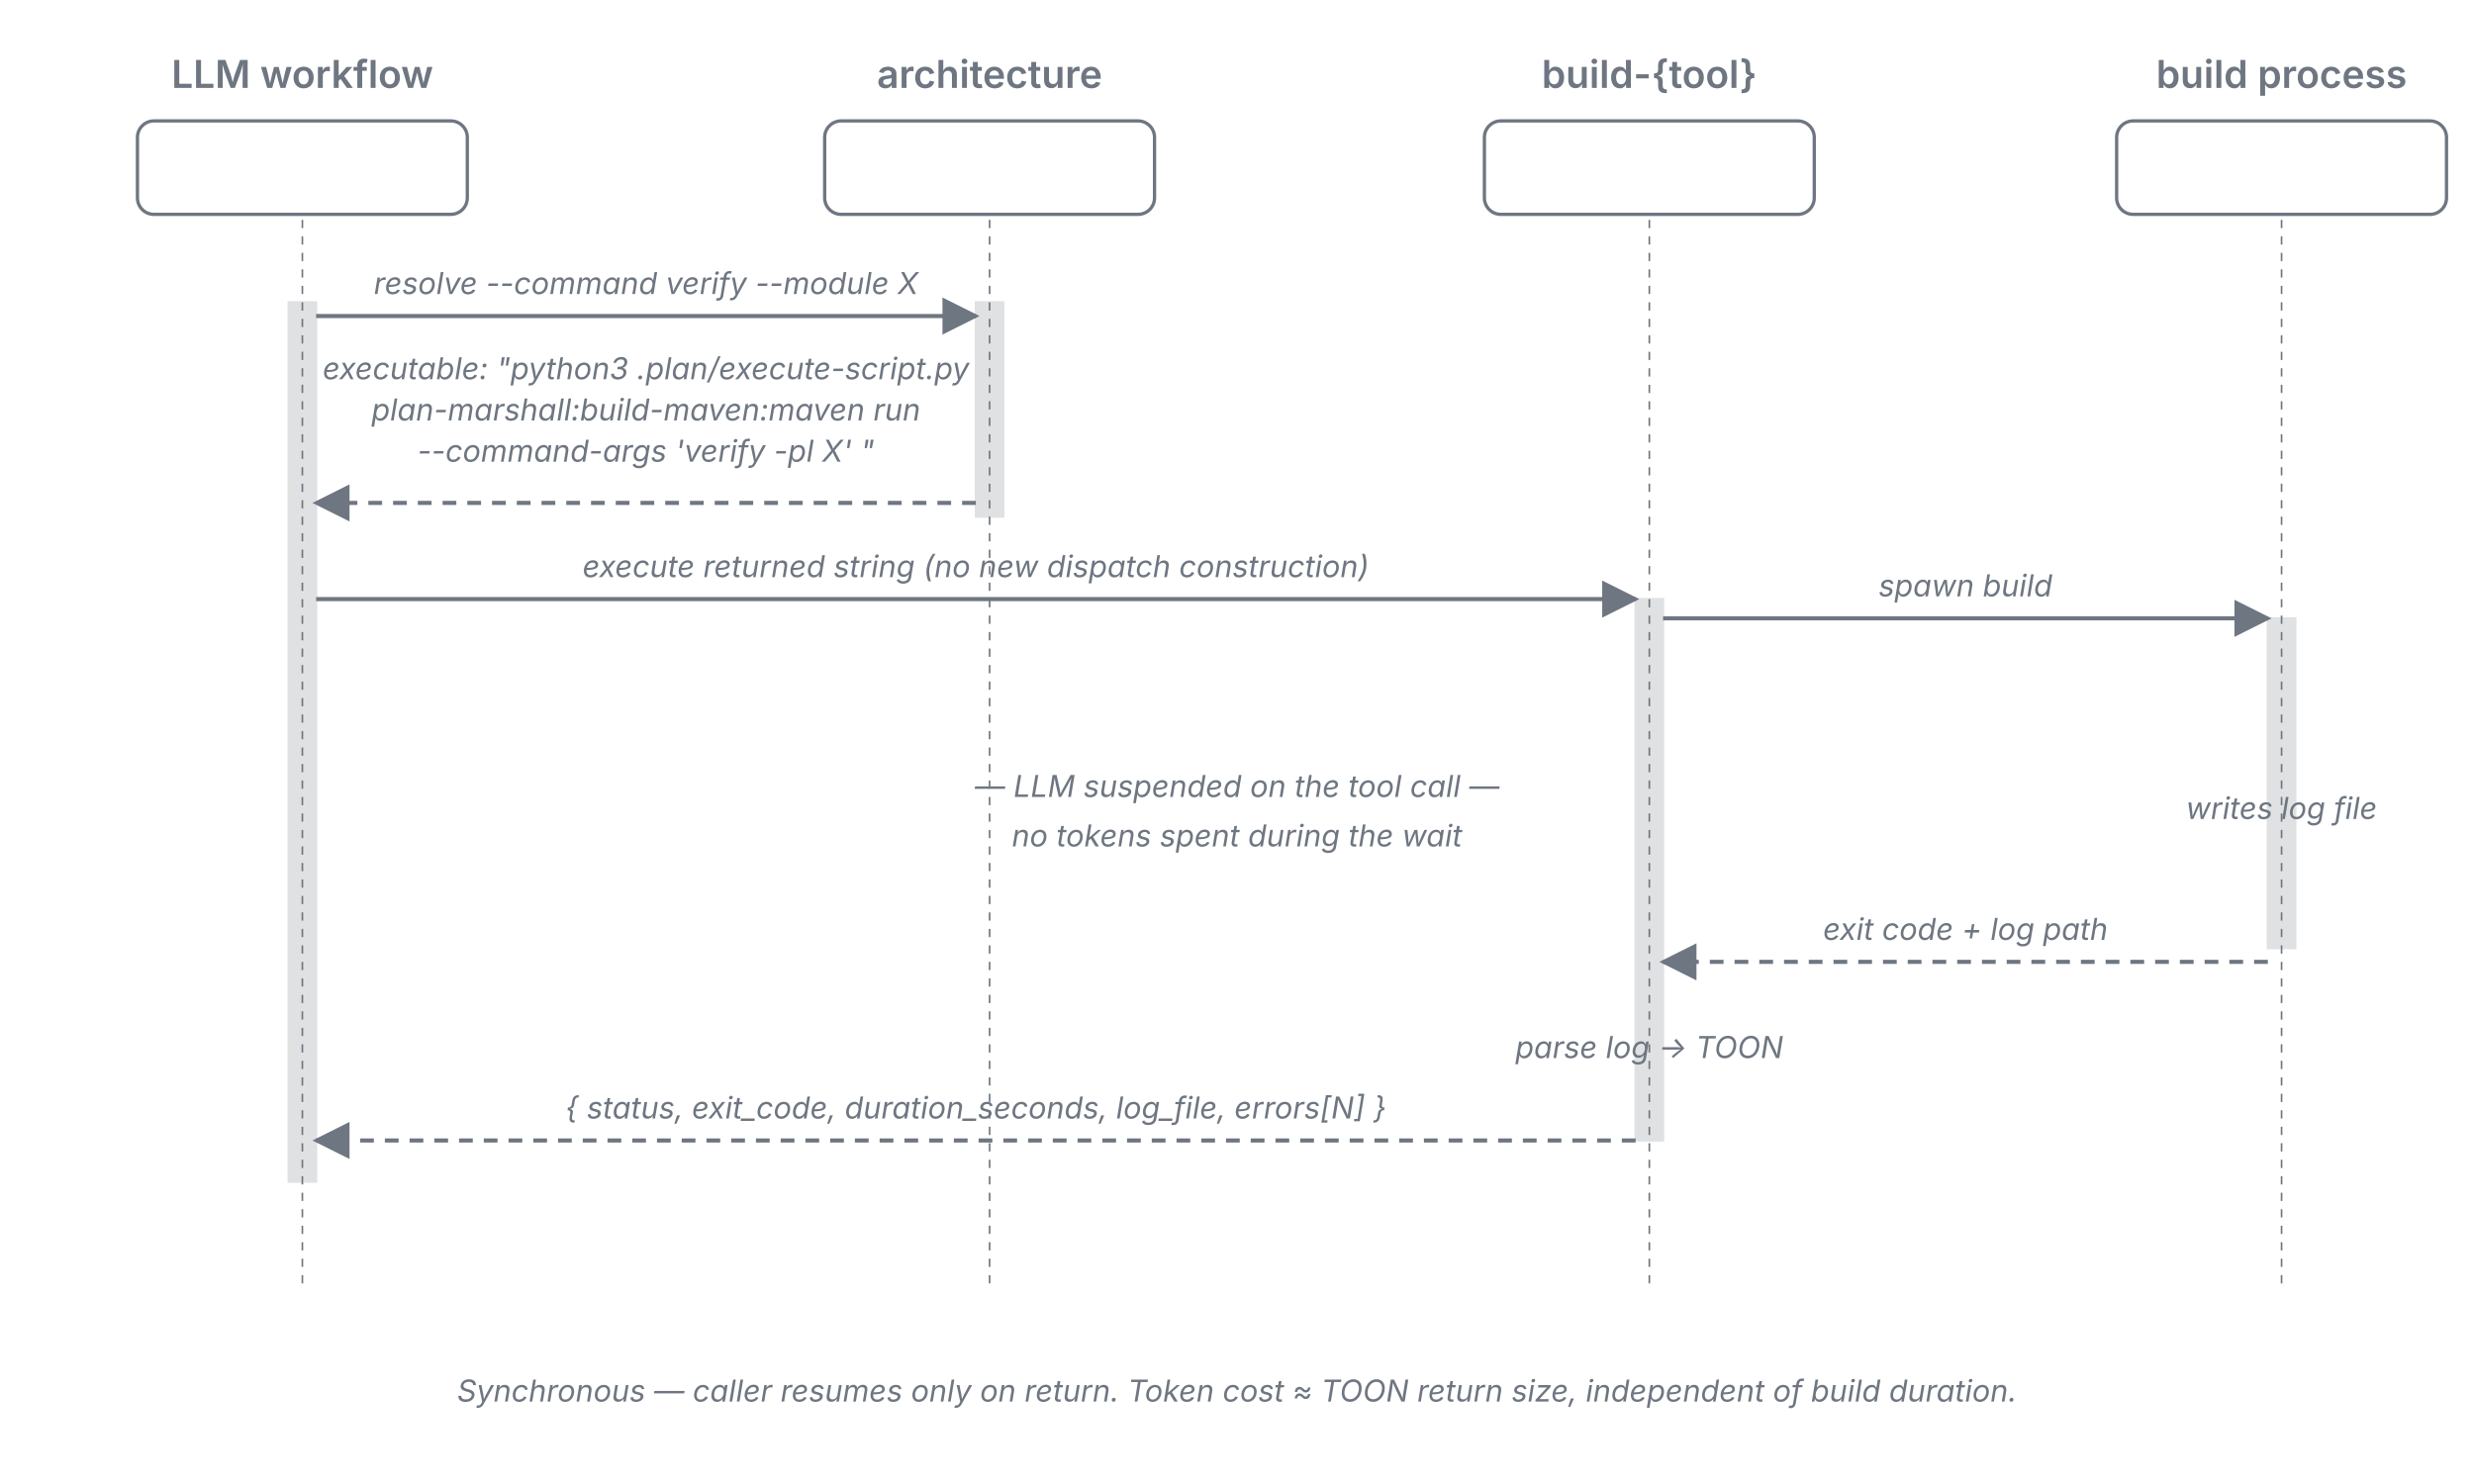
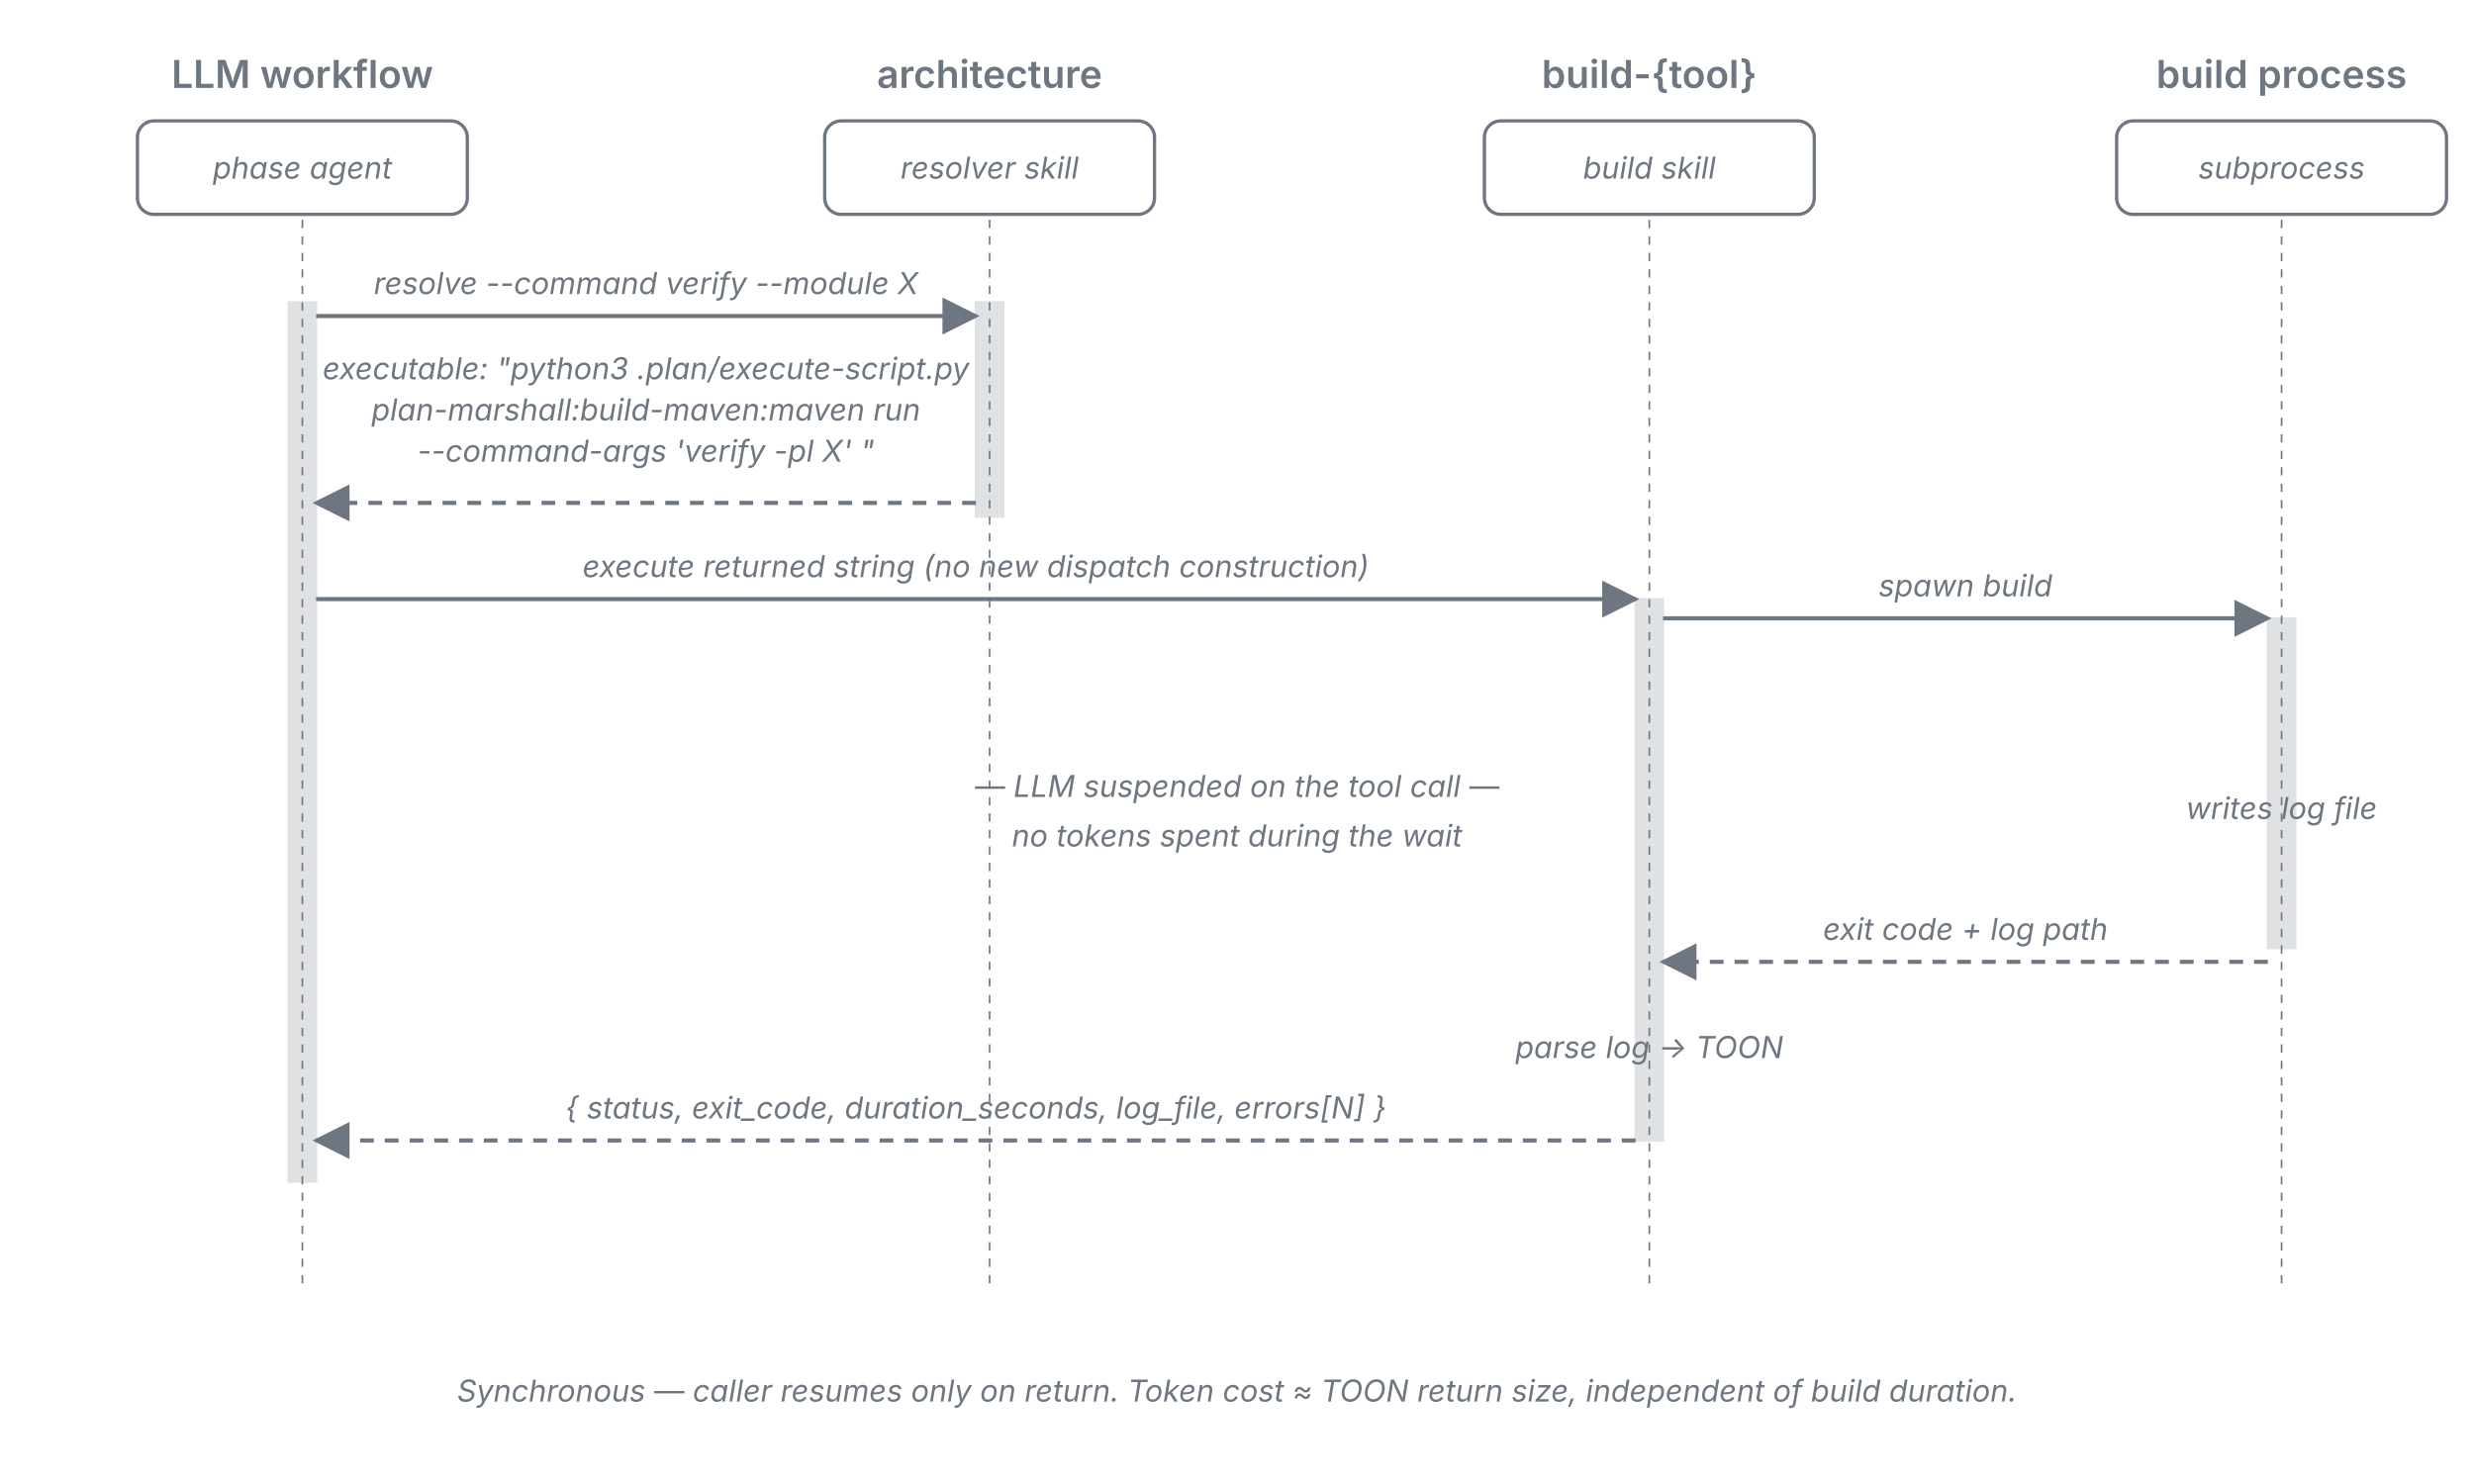
<svg xmlns="http://www.w3.org/2000/svg" viewBox="0 0 900 540" role="img" aria-labelledby="title desc" font-family="ui-sans-serif, -apple-system, system-ui, 'Segoe UI', sans-serif">
  <defs>
    <marker id="arrow" viewBox="0 0 10 10" refX="9" refY="5" markerWidth="9" markerHeight="9" orient="auto">
      <path d="M0,0 L10,5 L0,10 z" class="arrow-fill" />
    </marker>
    <style>
      .col-header   { font-size: 14px; font-weight: 600; fill: #6e7681; text-anchor: middle; }
      .col-sub      { font-size: 11px; fill: #6e7681; text-anchor: middle; font-style: italic; }
      .arrow-lbl    { font-size: 11px; fill: #6e7681; text-anchor: middle; font-style: italic; }
      .stroke       { stroke: #6e7681; stroke-width: 1.2; fill: none; }
      .arrow        { stroke: #6e7681; stroke-width: 1.5; fill: none; }
      .arrow-return { stroke: #6e7681; stroke-width: 1.5; fill: none; stroke-dasharray: 5 4; }
      .arrow-fill   { fill: #6e7681; }
      .sep          { stroke: #6e7681; stroke-width: 0.6; stroke-dasharray: 3 3; }
      .activation   { stroke: #6e7681; stroke-width: 0.8; fill: #6e7681; opacity: 0.22; }
    </style>
  </defs>
  <text x="110" y="32" class="col-header">LLM workflow</text>
  <rect class="stroke" x="50" y="44" width="120" height="34" rx="6" />
+   <text x="110" y="65" class="col-sub">phase agent</text>
  <text x="360" y="32" class="col-header">architecture</text>
  <rect class="stroke" x="300" y="44" width="120" height="34" rx="6" />
+   <text x="360" y="65" class="col-sub">resolver skill</text>
  <text x="600" y="32" class="col-header">build-{tool}</text>
  <rect class="stroke" x="540" y="44" width="120" height="34" rx="6" />
+   <text x="600" y="65" class="col-sub">build skill</text>
  <text x="830" y="32" class="col-header">build process</text>
  <rect class="stroke" x="770" y="44" width="120" height="34" rx="6" />
+   <text x="830" y="65" class="col-sub">subprocess</text>
  <line class="sep" x1="110" y1="80" x2="110" y2="470" />
  <line class="sep" x1="360" y1="80" x2="360" y2="470" />
  <line class="sep" x1="600" y1="80" x2="600" y2="470" />
  <line class="sep" x1="830" y1="80" x2="830" y2="470" />
  <rect class="activation" x="105" y="110" width="10" height="320" />
  <rect class="activation" x="355" y="110" width="10" height="78" />
  <rect class="activation" x="595" y="218" width="10" height="197" />
  <rect class="activation" x="825" y="225" width="10" height="120" />
  <line class="arrow" x1="115" y1="115" x2="355" y2="115" marker-end="url(#arrow)" />
  <text x="235" y="107" class="arrow-lbl">resolve --command verify --module X</text>
  <text x="235" y="138" class="arrow-lbl">executable: "python3 .plan/execute-script.py</text>
  <text x="235" y="153" class="arrow-lbl">             plan-marshall:build-maven:maven run</text>
  <text x="235" y="168" class="arrow-lbl">             --command-args 'verify -pl X' "</text>
  <line class="arrow-return" x1="355" y1="183" x2="115" y2="183" marker-end="url(#arrow)" />
  <line class="arrow" x1="115" y1="218" x2="595" y2="218" marker-end="url(#arrow)" />
  <text x="355" y="210" class="arrow-lbl">execute returned string (no new dispatch construction)</text>
  <line class="arrow" x1="605" y1="225" x2="825" y2="225" marker-end="url(#arrow)" />
  <text x="715" y="217" class="arrow-lbl">spawn build</text>
  <text x="450" y="290" class="col-sub">— LLM suspended on the tool call —</text>
  <text x="450" y="308" class="col-sub">no tokens spent during the wait</text>
  <text x="830" y="298" class="arrow-lbl">writes log file</text>
  <line class="arrow-return" x1="825" y1="350" x2="605" y2="350" marker-end="url(#arrow)" />
  <text x="715" y="342" class="arrow-lbl">exit code + log path</text>
  <text x="600" y="385" class="arrow-lbl">parse log → TOON</text>
  <line class="arrow-return" x1="595" y1="415" x2="115" y2="415" marker-end="url(#arrow)" />
  <text x="355" y="407" class="arrow-lbl">{ status, exit_code, duration_seconds, log_file, errors[N] }</text>
  <text x="450" y="510" class="col-sub">Synchronous — caller resumes only on return.   Token cost ≈ TOON return size, independent of build duration.</text>
</svg>
